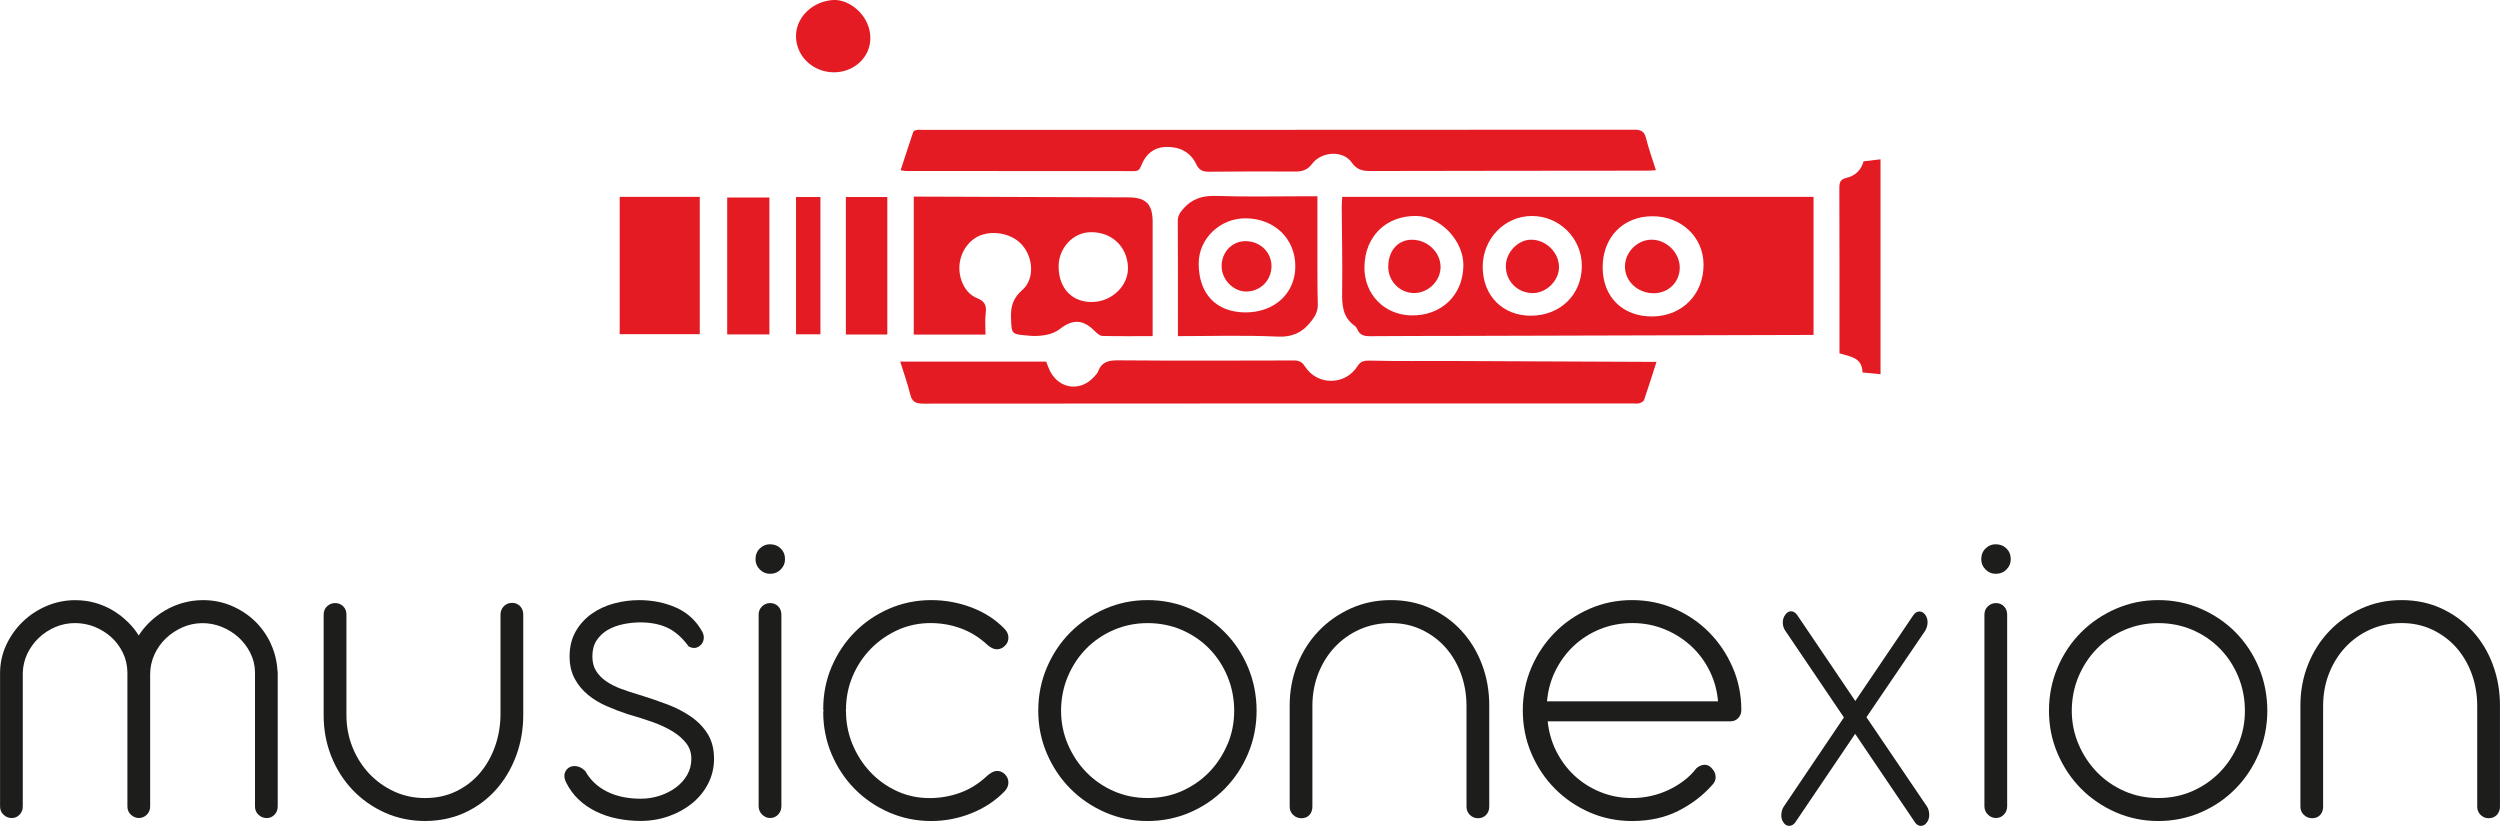
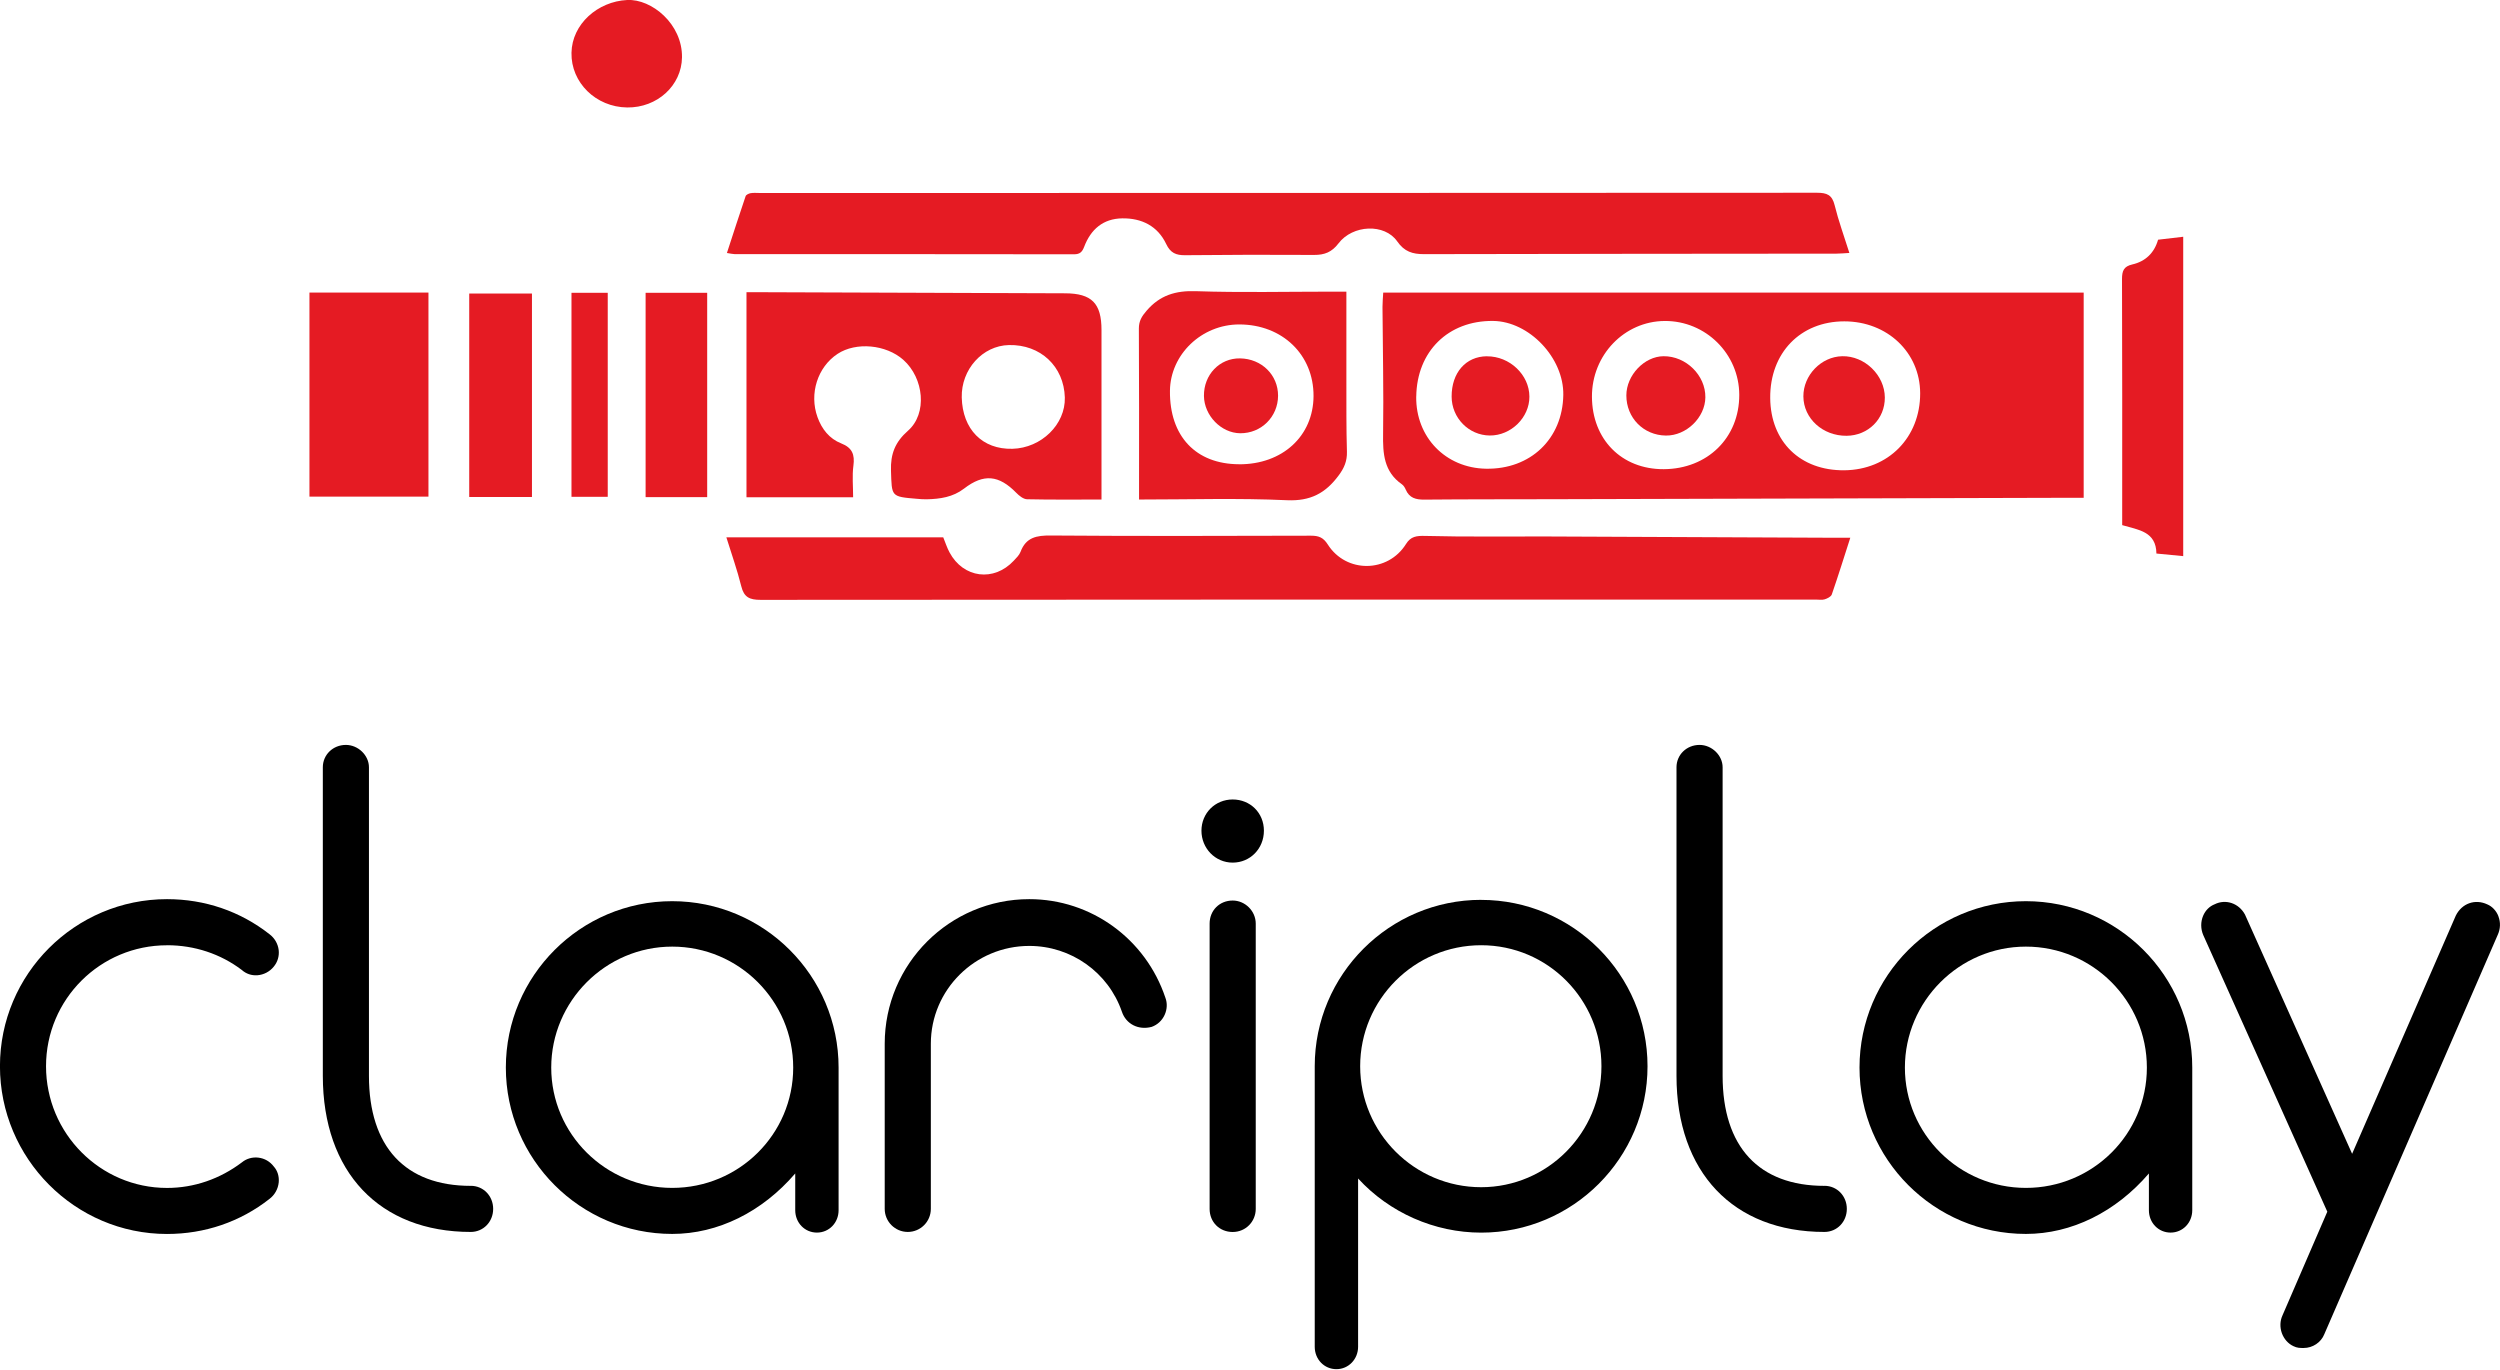
- <svg xmlns="http://www.w3.org/2000/svg" id="Layer_2" data-name="Layer 2" viewBox="0 0 805.49 266.09">
+ <svg xmlns="http://www.w3.org/2000/svg" id="Layer_2" data-name="Layer 2" viewBox="0 0 542.01 296.84">
  <defs>
    <style>
      .cls-1 {
-         fill: #1d1d1b;
-       }
- 
-       .cls-2 {
        fill: #e51b23;
      }
    </style>
  </defs>
  <g id="Capa_1" data-name="Capa 1">
    <g>
      <g>
-         <path class="cls-1" d="M87.23,207.31c-1.31-2.79-3.06-5.23-5.2-7.28-2.15-2.04-4.67-3.68-7.5-4.87-2.84-1.2-5.91-1.8-9.11-1.8-2.17,0-4.32.29-6.39.86-2.07.57-4.04,1.41-5.87,2.48-1.82,1.07-3.51,2.36-5.01,3.82-1.31,1.28-2.47,2.69-3.46,4.22-.95-1.52-2.08-2.94-3.37-4.21-1.48-1.47-3.12-2.75-4.9-3.82-1.77-1.07-3.71-1.9-5.76-2.48-2.05-.57-4.21-.86-6.43-.86-3.16,0-6.23.62-9.14,1.84-2.9,1.22-5.5,2.92-7.72,5.06-2.22,2.14-4.02,4.66-5.34,7.49-1.34,2.85-2.01,5.93-2.01,9.18v42.9c0,1.07.38,1.97,1.14,2.68.75.7,1.63,1.05,2.63,1.05s1.8-.36,2.5-1.07c.7-.71,1.05-1.6,1.05-2.67v-43.04c.05-2.12.53-4.18,1.44-6.12.92-1.94,2.17-3.67,3.71-5.14,1.55-1.47,3.35-2.65,5.35-3.5,3.9-1.67,8.57-1.71,12.64-.07,2,.81,3.8,1.93,5.35,3.32,1.54,1.39,2.8,3.07,3.74,4.99.93,1.91,1.43,4,1.48,6.21v43.35c0,1.07.38,1.97,1.14,2.68,1.5,1.4,3.65,1.4,5.09,0,.73-.71,1.1-1.61,1.1-2.67v-42.61c0-2.17.45-4.28,1.34-6.26.89-1.99,2.13-3.75,3.67-5.24,1.55-1.49,3.37-2.71,5.42-3.61,3.95-1.74,8.52-1.8,12.64-.14,2,.81,3.8,1.93,5.35,3.32,1.55,1.4,2.83,3.08,3.82,5,.98,1.91,1.5,4,1.54,6.2v43.35c0,1.07.38,1.97,1.14,2.68.75.7,1.63,1.05,2.63,1.05s1.8-.36,2.5-1.07c.7-.71,1.05-1.6,1.05-2.67v-43.05c0-.26-.02-.46-.08-.62-.16-3.1-.89-6.08-2.19-8.85Z" />
-         <path class="cls-1" d="M165.04,194.24c-1.11,0-2.03.37-2.73,1.11-.7.73-1.05,1.64-1.05,2.7v31.96c0,3.65-.59,7.16-1.75,10.45-1.16,3.28-2.82,6.19-4.93,8.66-2.1,2.46-4.68,4.43-7.66,5.86-2.97,1.43-6.33,2.15-9.97,2.15s-6.98-.73-10.05-2.16c-3.08-1.44-5.78-3.39-8.03-5.8-2.25-2.42-4.04-5.27-5.32-8.48-1.28-3.21-1.93-6.65-1.93-10.25v-32.4c0-1.12-.36-2.03-1.06-2.71-.7-.68-1.56-1.02-2.57-1.02s-1.87.34-2.6,1.02c-.73.68-1.11,1.6-1.11,2.72v32.47c0,4.65.83,9.09,2.47,13.19,1.64,4.11,3.95,7.74,6.87,10.81,2.92,3.07,6.41,5.53,10.38,7.31,3.98,1.78,8.33,2.69,12.94,2.69s8.98-.91,12.84-2.69c3.85-1.78,7.21-4.26,9.99-7.36,2.77-3.09,4.96-6.76,6.5-10.88,1.54-4.13,2.32-8.57,2.32-13.22v-32.33c0-1.11-.34-2.03-1.01-2.73-.68-.71-1.54-1.07-2.55-1.07Z" />
-         <path class="cls-1" d="M222.71,230.95c-2.23-1.56-4.85-2.92-7.79-4.03-2.9-1.1-5.99-2.15-9.21-3.13-1.97-.58-3.9-1.22-5.72-1.9-1.79-.67-3.4-1.49-4.76-2.44-1.34-.94-2.42-2.06-3.21-3.34-.77-1.26-1.16-2.81-1.16-4.62,0-2.05.46-3.78,1.37-5.16.92-1.4,2.13-2.53,3.58-3.37,1.47-.85,3.15-1.47,4.98-1.85,1.85-.38,3.7-.58,5.5-.58,3.36,0,6.3.58,8.74,1.72,2.43,1.13,4.72,3.13,6.79,5.94l.07.1.11.05c1.57.79,2.81.45,3.86-.61.46-.47.75-1.08.87-1.82.11-.74-.03-1.5-.42-2.3-1.94-3.56-4.77-6.19-8.42-7.82-3.62-1.61-7.64-2.43-11.96-2.43-2.75,0-5.48.36-8.14,1.08-2.67.72-5.08,1.85-7.18,3.34-2.11,1.5-3.84,3.41-5.13,5.67-1.3,2.27-1.96,4.97-1.96,8.04,0,2.77.56,5.2,1.66,7.22,1.09,2.01,2.55,3.76,4.34,5.22,1.77,1.44,3.81,2.67,6.05,3.63,2.21.96,4.46,1.81,6.7,2.55h.02c2.75.78,5.39,1.62,7.87,2.49,2.45.87,4.65,1.89,6.53,3.04,1.85,1.14,3.35,2.44,4.45,3.88,1.07,1.4,1.61,3.06,1.61,4.95s-.44,3.6-1.32,5.15c-.88,1.57-2.1,2.94-3.61,4.07-1.53,1.14-3.29,2.04-5.24,2.68-1.95.64-4.02.97-6.14.97-4.17,0-7.83-.77-10.88-2.3-3.02-1.51-5.37-3.72-6.96-6.56l-.08-.11c-1.02-1.02-2.16-1.54-3.41-1.54s-2.2.53-2.83,1.56c-.63,1.03-.58,2.28.12,3.71,1.04,2.1,2.4,3.95,4.03,5.5,1.63,1.55,3.52,2.85,5.62,3.87,2.09,1.02,4.38,1.79,6.81,2.28,2.43.49,4.94.75,7.49.75,3.24,0,6.33-.52,9.19-1.54,2.85-1.02,5.39-2.43,7.54-4.2,2.15-1.77,3.87-3.9,5.11-6.33,1.24-2.44,1.87-5.12,1.87-7.98,0-3.07-.67-5.72-2-7.9-1.32-2.16-3.13-4.05-5.38-5.62Z" />
-         <path class="cls-1" d="M248.14,194.31c-1,0-1.88.36-2.61,1.06-.73.71-1.1,1.61-1.1,2.67v61.71c0,1.07.38,1.98,1.13,2.71.75.73,1.61,1.1,2.57,1.1,1.01,0,1.88-.37,2.58-1.11.7-.73,1.05-1.64,1.05-2.7v-61.71c0-1.06-.34-1.95-1.01-2.66-.68-.71-1.56-1.07-2.62-1.07Z" />
-         <path class="cls-1" d="M248.07,175.36c-1.25,0-2.34.46-3.26,1.35-.92.9-1.39,2.07-1.39,3.48,0,1.26.46,2.37,1.38,3.29.92.93,2.02,1.4,3.27,1.4,1.39,0,2.57-.47,3.48-1.4.92-.92,1.38-2.03,1.38-3.29,0-1.41-.47-2.58-1.39-3.48-.92-.9-2.09-1.35-3.48-1.35Z" />
-         <path class="cls-1" d="M274.73,217.85c1.42-3.35,3.4-6.33,5.87-8.84,2.46-2.51,5.38-4.54,8.65-6.03,3.27-1.48,6.82-2.23,10.56-2.23,3.42,0,6.72.58,9.83,1.73,3.1,1.15,5.94,2.92,8.47,5.27.41.37.88.7,1.4.98,1.33.74,2.91.61,4.14-.54.84-.73,1.26-1.65,1.26-2.73s-.44-2.05-1.31-2.92c-2.9-2.98-6.48-5.28-10.63-6.84-4.14-1.56-8.49-2.35-12.95-2.35-4.75,0-9.3.93-13.52,2.76-4.21,1.83-7.94,4.36-11.07,7.53-3.14,3.17-5.64,6.91-7.46,11.14-1.81,4.23-2.73,8.83-2.73,13.68,0,.17.04.35.11.54l-.08.26-.03.16c0,4.8.92,9.39,2.73,13.64,1.81,4.25,4.32,8.01,7.46,11.18,3.14,3.17,6.86,5.7,11.07,7.53,4.22,1.83,8.76,2.76,13.52,2.76,4.46,0,8.82-.84,12.96-2.5,4.14-1.66,7.72-4.01,10.61-6.98.87-.88,1.31-1.86,1.31-2.92s-.4-1.98-1.18-2.72c-1.25-1.16-2.8-1.31-4.19-.51-.54.31-1.02.65-1.44,1.03-2.56,2.44-5.45,4.27-8.6,5.44-3.15,1.17-6.51,1.77-9.98,1.77-3.79,0-7.37-.77-10.63-2.3-3.28-1.53-6.15-3.61-8.54-6.17-2.4-2.56-4.31-5.56-5.69-8.92-1.38-3.35-2.07-6.9-2.07-10.54,0-.09-.02-.21-.08-.34.05-.14.08-.23.08-.32,0-3.73.72-7.33,2.14-10.68Z" />
-         <path class="cls-1" d="M394.66,203.75c-3.16-3.19-6.92-5.75-11.18-7.6-4.26-1.86-8.89-2.8-13.74-2.8s-9.4.94-13.66,2.8c-4.26,1.85-8.03,4.41-11.22,7.6-3.18,3.19-5.73,7-7.57,11.33-1.84,4.33-2.77,9-2.77,13.9s.93,9.48,2.77,13.79c1.84,4.3,4.38,8.11,7.56,11.32,3.18,3.21,6.96,5.78,11.22,7.64,4.26,1.86,8.86,2.8,13.66,2.8s9.47-.94,13.74-2.8c4.26-1.85,8.02-4.42,11.18-7.64,3.16-3.21,5.68-7.02,7.49-11.32,1.81-4.3,2.73-8.94,2.73-13.79s-.92-9.57-2.73-13.9c-1.81-4.33-4.33-8.14-7.49-11.33ZM395.48,239.8c-1.42,3.4-3.41,6.43-5.9,8.99-2.49,2.56-5.46,4.61-8.83,6.1-3.36,1.48-7.07,2.23-11,2.23s-7.57-.75-10.93-2.23c-3.37-1.48-6.34-3.53-8.83-6.1-2.49-2.56-4.49-5.59-5.94-8.99-1.45-3.4-2.18-7.04-2.18-10.82s.73-7.59,2.18-11.01c1.45-3.43,3.44-6.45,5.94-8.99,2.49-2.54,5.47-4.56,8.87-6.02,3.39-1.46,7.06-2.2,10.9-2.2s7.64.74,11.01,2.2c3.37,1.46,6.34,3.49,8.83,6.03,2.49,2.54,4.48,5.56,5.9,8.99,1.42,3.43,2.15,7.13,2.15,11.01s-.72,7.43-2.14,10.83Z" />
-         <path class="cls-1" d="M470.98,203.32c-2.8-3.05-6.17-5.5-10.02-7.28-3.86-1.79-8.18-2.69-12.84-2.69s-8.95.9-12.91,2.69c-3.95,1.78-7.43,4.23-10.34,7.27-2.92,3.04-5.23,6.67-6.87,10.78-1.64,4.11-2.47,8.54-2.47,13.19v32.62c0,1.07.38,1.97,1.14,2.68.75.7,1.63,1.05,2.63,1.05,1.12,0,2-.37,2.63-1.09.61-.7.92-1.59.92-2.64v-32.47c0-3.74.65-7.27,1.93-10.51,1.28-3.23,3.07-6.08,5.32-8.47,2.25-2.39,4.94-4.29,7.99-5.65,3.05-1.36,6.42-2.05,10.02-2.05s6.92.71,9.9,2.12c2.98,1.41,5.57,3.33,7.7,5.72,2.13,2.39,3.81,5.24,5,8.47,1.19,3.24,1.79,6.75,1.79,10.44v32.4c0,1.07.37,1.97,1.1,2.67.72.7,1.6,1.06,2.6,1.06,1.06,0,1.94-.36,2.62-1.07.67-.71,1.01-1.6,1.01-2.66v-32.62c0-4.64-.78-9.08-2.33-13.18-1.54-4.11-3.74-7.73-6.54-10.78Z" />
-         <path class="cls-1" d="M550.69,203.75c-3.16-3.19-6.91-5.75-11.14-7.6-4.24-1.86-8.85-2.8-13.7-2.8s-9.46.94-13.7,2.8c-4.24,1.85-8,4.42-11.18,7.64-3.18,3.21-5.73,7.01-7.56,11.29-1.84,4.28-2.77,8.93-2.77,13.83s.93,9.56,2.77,13.86c1.84,4.3,4.38,8.11,7.56,11.32,3.18,3.21,6.94,5.78,11.18,7.64,4.24,1.86,8.85,2.8,13.7,2.8,5.58,0,10.58-1.09,14.85-3.25,4.26-2.15,7.91-4.92,10.82-8.2.88-.84,1.3-1.77,1.25-2.78-.05-.97-.37-1.77-.9-2.36-.49-.66-1.03-1.11-1.63-1.35-.17-.05-.32-.1-.46-.13-.15-.03-.32-.05-.5-.05-.89,0-1.78.36-2.65,1.07l-.08.08c-1.13,1.48-2.49,2.82-4.02,3.98-1.54,1.17-3.24,2.19-5.04,3.03-1.8.84-3.71,1.48-5.68,1.91-1.97.43-3.98.65-5.97.65-3.61,0-7.04-.65-10.22-1.95-3.18-1.29-6.02-3.1-8.43-5.37-2.42-2.27-4.4-4.98-5.9-8.05-1.42-2.91-2.3-6.05-2.63-9.35h58.83c1.06,0,1.94-.36,2.59-1.08.64-.71.97-1.57.97-2.58,0-4.85-.94-9.47-2.81-13.75-1.86-4.27-4.4-8.06-7.56-11.25ZM498.44,225.97c.29-3.39,1.15-6.61,2.57-9.57,1.5-3.11,3.49-5.87,5.93-8.19,2.44-2.32,5.31-4.17,8.54-5.48,3.22-1.32,6.73-1.98,10.44-1.98s7.14.67,10.36,1.98c3.23,1.32,6.13,3.15,8.62,5.45,2.49,2.3,4.52,5.05,6.04,8.19,1.44,2.98,2.32,6.21,2.6,9.6h-55.1Z" />
-         <path class="cls-1" d="M643,175.36c-1.25,0-2.34.46-3.26,1.35-.92.9-1.39,2.07-1.39,3.48,0,1.26.46,2.37,1.38,3.29.92.93,2.02,1.4,3.27,1.4,1.39,0,2.57-.47,3.48-1.4.92-.92,1.38-2.03,1.38-3.29,0-1.41-.47-2.58-1.39-3.48-.92-.9-2.09-1.35-3.48-1.35Z" />
-         <path class="cls-1" d="M643.08,194.31c-1,0-1.88.36-2.61,1.06-.73.71-1.1,1.61-1.1,2.67v61.71c0,1.07.38,1.98,1.13,2.71.75.73,1.61,1.1,2.57,1.1,1.01,0,1.88-.37,2.58-1.11.7-.73,1.05-1.64,1.05-2.7v-61.71c0-1.06-.34-1.95-1.01-2.66-.68-.71-1.56-1.07-2.62-1.07Z" />
-         <path class="cls-1" d="M720.31,203.75c-3.16-3.19-6.92-5.75-11.18-7.6-4.26-1.86-8.89-2.8-13.74-2.8s-9.4.94-13.66,2.8c-4.26,1.85-8.03,4.41-11.22,7.6-3.18,3.19-5.73,7-7.57,11.33-1.84,4.33-2.77,9-2.77,13.9s.93,9.48,2.77,13.79c1.84,4.3,4.38,8.11,7.56,11.32,3.18,3.21,6.96,5.78,11.22,7.64,4.26,1.86,8.86,2.8,13.66,2.8s9.47-.94,13.74-2.8c4.26-1.85,8.02-4.42,11.18-7.64,3.16-3.21,5.68-7.02,7.49-11.32,1.81-4.3,2.73-8.94,2.73-13.79s-.92-9.57-2.73-13.9c-1.81-4.33-4.33-8.14-7.49-11.33ZM721.13,239.8c-1.42,3.4-3.41,6.43-5.9,8.99-2.49,2.56-5.46,4.61-8.83,6.1-3.36,1.48-7.07,2.23-11,2.23s-7.57-.75-10.93-2.23c-3.37-1.48-6.34-3.53-8.83-6.1-2.49-2.56-4.49-5.59-5.94-8.99-1.45-3.4-2.18-7.04-2.18-10.82s.73-7.59,2.18-11.01c1.45-3.43,3.44-6.45,5.94-8.99,2.49-2.54,5.47-4.56,8.87-6.02,3.39-1.46,7.06-2.2,10.9-2.2s7.64.74,11.01,2.2c3.37,1.46,6.34,3.49,8.83,6.03,2.49,2.54,4.48,5.56,5.9,8.99,1.42,3.43,2.15,7.13,2.15,11.01s-.72,7.43-2.14,10.83Z" />
-         <path class="cls-1" d="M803.17,214.1c-1.54-4.11-3.74-7.73-6.54-10.78-2.8-3.05-6.17-5.5-10.02-7.28-3.86-1.79-8.18-2.69-12.84-2.69s-8.95.9-12.91,2.69c-3.95,1.78-7.43,4.23-10.34,7.27-2.92,3.04-5.23,6.67-6.87,10.78-1.64,4.11-2.47,8.54-2.47,13.19v32.62c0,1.07.38,1.97,1.14,2.68.75.7,1.63,1.05,2.63,1.05,1.12,0,2-.37,2.63-1.09.61-.7.92-1.59.92-2.64v-32.47c0-3.74.65-7.27,1.93-10.51,1.28-3.23,3.07-6.08,5.32-8.47,2.25-2.39,4.94-4.29,7.99-5.65,3.05-1.36,6.42-2.05,10.02-2.05s6.92.71,9.9,2.12c2.98,1.41,5.57,3.33,7.7,5.72,2.13,2.39,3.81,5.24,5,8.47,1.19,3.24,1.79,6.75,1.79,10.44v32.4c0,1.07.37,1.97,1.1,2.67.72.7,1.6,1.06,2.6,1.06,1.06,0,1.94-.36,2.62-1.07.67-.71,1.01-1.6,1.01-2.66v-32.62c0-4.64-.78-9.08-2.33-13.18Z" />
+         <path class="cls-1" d="M451.75,63.44v44.48c-.96,0-1.8,0-2.65,0-37.44.1-74.87.21-112.31.31-9.32.03-18.64,0-27.96.09-1.86.02-3.28-.35-4.06-2.17-.18-.43-.46-.89-.83-1.15-3.91-2.73-4.15-6.66-4.08-10.97.14-9.16-.08-18.32-.13-27.48,0-1.01.1-2.03.16-3.12h151.85ZM416.3,85.25c-.03-8.85-7.14-15.58-16.45-15.58-9.52,0-16.14,6.85-16.06,16.63.08,9.47,6.52,15.75,16.06,15.66,9.55-.09,16.48-7.13,16.45-16.71ZM360.7,101.72c9.51-.05,16.4-6.83,16.38-16.12-.02-8.87-7.28-16.06-16.16-16.01-8.76.05-15.82,7.39-15.78,16.43.04,9.27,6.45,15.74,15.56,15.7ZM307.04,85.99c-.11,8.79,6.37,15.49,15.15,15.63,9.63.16,16.58-6.47,16.74-15.98.14-8.04-7.4-15.98-15.24-16.06-9.71-.09-16.52,6.61-16.64,16.4Z" />
+         <path class="cls-1" d="M401.15,116.59c-1.4,4.34-2.64,8.34-4.01,12.29-.17.49-.97.88-1.55,1.06-.58.18-1.26.05-1.9.05-76.26,0-152.53-.01-228.79.06-2.37,0-3.6-.54-4.19-2.95-.87-3.52-2.1-6.95-3.23-10.6h47.02c.45,1.1.81,2.24,1.36,3.26,2.99,5.6,9.64,6.44,13.95,1.78.54-.58,1.17-1.18,1.44-1.89,1.18-3.15,3.47-3.58,6.57-3.55,18.81.15,37.61.09,56.42.04,1.68,0,2.67.4,3.63,1.91,3.99,6.27,13.04,6.17,16.96-.11,1.03-1.65,2.27-1.8,4.17-1.75,8.74.23,17.49.09,26.24.12,21.04.08,42.07.19,63.11.28.77,0,1.55,0,2.81,0Z" />
+         <path class="cls-1" d="M157.6,54.84c1.38-4.22,2.68-8.27,4.05-12.3.11-.32.69-.59,1.09-.66.62-.11,1.27-.04,1.91-.04,76.43,0,152.85,0,229.28-.05,2.17,0,3.28.47,3.83,2.71.83,3.38,2.04,6.67,3.19,10.34-1.14.06-1.97.15-2.8.15-29.81.03-59.61.04-89.42.11-2.46,0-4.25-.52-5.81-2.77-2.73-3.92-9.64-3.63-12.74.45-1.44,1.89-3.02,2.5-5.27,2.49-9.32-.06-18.65-.04-27.97.06-1.97.02-3.19-.49-4.1-2.42-1.86-3.92-5.32-5.63-9.54-5.57-4.13.06-6.81,2.38-8.24,6.15-.42,1.1-.9,1.64-2.19,1.64-24.55-.04-49.09-.03-73.64-.04-.38,0-.76-.11-1.64-.24Z" />
+         <path class="cls-1" d="M184.96,107.81h-23.12v-44.46c.95,0,1.8,0,2.65,0,22.14.08,44.29.15,66.43.24,5.78.02,7.89,2.17,7.89,7.96,0,11.39,0,22.78,0,34.17v2.58c-5.52,0-10.83.06-16.14-.06-.8-.02-1.72-.76-2.34-1.4-3.78-3.86-7.06-4.19-11.32-.91-2.42,1.86-5.2,2.25-8.1,2.32-.71.02-1.43-.05-2.15-.11-5.65-.47-5.4-.48-5.59-6.07-.12-3.67.9-6.24,3.7-8.7,4.2-3.69,3.47-11.36-1.03-15.36-3.76-3.33-10.25-3.92-14.25-1.29-4.34,2.86-6.19,8.64-4.35,13.73.93,2.58,2.57,4.67,5.14,5.68,2.39.94,2.97,2.42,2.64,4.85-.29,2.18-.06,4.42-.06,6.84ZM208.51,86.15c.16,6.93,4.48,11.32,10.99,11.15,6.27-.16,11.52-5.3,11.36-11.12-.19-6.75-5.29-11.53-12.13-11.37-5.72.13-10.35,5.28-10.22,11.34Z" />
+         <path class="cls-1" d="M291.9,63.25c0,6.69-.01,13.05,0,19.4.01,5.09-.03,10.19.12,15.28.06,2.04-.6,3.55-1.81,5.17-2.84,3.83-6.11,5.58-11.19,5.35-10.56-.49-21.15-.15-32.07-.15v-2.64c0-11.46.03-22.92-.04-34.39-.01-1.66.62-2.69,1.68-3.91,2.88-3.35,6.28-4.38,10.69-4.23,9.78.33,19.58.1,29.37.1.86,0,1.73,0,3.25,0ZM268.63,100.66c9.4.04,16.11-6.11,16.15-14.79.04-8.95-6.75-15.51-16.08-15.53-8.17-.01-14.97,6.49-15.05,14.4-.1,9.83,5.6,15.88,14.98,15.91Z" />
+         <path class="cls-1" d="M473.33,120.57c-1.92-.18-3.8-.36-5.81-.56-.07-4.78-3.84-5.11-7.42-6.16v-2.2c0-17.05.03-34.1-.04-51.14,0-1.78.37-2.75,2.24-3.18,2.84-.65,4.76-2.49,5.58-5.36,1.81-.21,3.53-.41,5.45-.64v69.23Z" />
+         <path class="cls-1" d="M101.73,63.64h13.6v44.11h-13.6v-44.11Z" />
+         <path class="cls-1" d="M153.32,107.78h-13.35v-44.3h13.35v44.3Z" />
+         <path class="cls-1" d="M67.09,63.43h25.8v44.24h-25.8v-44.24Z" />
+         <path class="cls-1" d="M135.98,23.3c-6.79-.08-12.21-5.4-12.08-11.86.12-6.23,5.68-11.12,12.07-11.44,5.32-.27,11.98,5.21,11.89,12.42-.08,6.15-5.4,10.96-11.88,10.88Z" />
+         <path class="cls-1" d="M123.9,63.48h7.86v44.23h-7.86v-44.23Z" />
+         <path class="cls-1" d="M408.64,86.19c.02,4.64-3.6,8.25-8.3,8.29-5.17.04-9.33-3.76-9.36-8.53-.03-4.59,3.85-8.62,8.41-8.72,4.87-.11,9.23,4.11,9.25,8.96Z" />
+         <path class="cls-1" d="M352.6,85.72c.01-4.37,3.89-8.46,8.07-8.49,4.87-.04,9.12,4.15,9.06,8.92-.05,4.38-4.14,8.34-8.56,8.28-4.86-.06-8.58-3.85-8.57-8.72Z" />
+         <path class="cls-1" d="M322.37,77.25c4.94-.03,9.2,4.01,9.21,8.75.02,4.52-4,8.46-8.59,8.42-4.56-.04-8.26-3.81-8.27-8.43-.02-5.19,3.07-8.72,7.65-8.75Z" />
+         <path class="cls-1" d="M277.09,85.8c-.02,4.57-3.65,8.17-8.21,8.13-4.12-.04-7.81-3.83-7.86-8.09-.05-4.61,3.4-8.21,7.83-8.14,4.67.07,8.25,3.59,8.24,8.1Z" />
      </g>
      <g>
-         <path class="cls-2" d="M584.32,63.44v44.48c-.96,0-1.8,0-2.65,0-37.44.1-74.87.21-112.31.31-9.32.03-18.64,0-27.96.09-1.86.02-3.28-.35-4.06-2.17-.18-.43-.46-.89-.83-1.15-3.91-2.73-4.15-6.66-4.08-10.97.14-9.16-.08-18.32-.13-27.48,0-1.01.1-2.03.16-3.12h151.85ZM548.88,85.25c-.03-8.85-7.14-15.58-16.45-15.58-9.52,0-16.14,6.85-16.06,16.63.08,9.47,6.52,15.75,16.06,15.66,9.55-.09,16.48-7.13,16.45-16.71ZM493.28,101.72c9.51-.05,16.4-6.83,16.38-16.12-.02-8.87-7.28-16.06-16.16-16.01-8.76.05-15.82,7.39-15.78,16.43.04,9.27,6.45,15.74,15.56,15.7ZM439.61,85.99c-.11,8.79,6.37,15.49,15.15,15.63,9.63.16,16.58-6.47,16.74-15.98.14-8.04-7.4-15.98-15.24-16.06-9.71-.09-16.52,6.61-16.64,16.4Z" />
-         <path class="cls-2" d="M533.72,116.59c-1.4,4.34-2.64,8.34-4.01,12.29-.17.49-.97.88-1.55,1.06-.58.18-1.26.05-1.9.05-76.26,0-152.53-.01-228.79.06-2.37,0-3.6-.54-4.19-2.95-.87-3.52-2.1-6.95-3.23-10.6h47.02c.45,1.1.81,2.24,1.36,3.26,2.99,5.6,9.64,6.44,13.95,1.78.54-.58,1.17-1.18,1.44-1.89,1.18-3.15,3.47-3.58,6.57-3.55,18.81.15,37.61.09,56.42.04,1.68,0,2.67.4,3.63,1.91,3.99,6.27,13.04,6.17,16.96-.11,1.03-1.65,2.27-1.8,4.17-1.75,8.74.23,17.49.09,26.24.12,21.04.08,42.07.19,63.11.28.77,0,1.55,0,2.81,0Z" />
-         <path class="cls-2" d="M290.18,54.84c1.38-4.22,2.68-8.27,4.05-12.3.11-.32.69-.59,1.09-.66.62-.11,1.27-.04,1.91-.04,76.43,0,152.85,0,229.28-.05,2.17,0,3.28.47,3.83,2.71.83,3.38,2.04,6.67,3.19,10.34-1.14.06-1.97.15-2.8.15-29.81.03-59.61.04-89.42.11-2.46,0-4.25-.52-5.81-2.77-2.73-3.92-9.64-3.63-12.74.45-1.44,1.89-3.02,2.5-5.27,2.49-9.32-.06-18.65-.04-27.97.06-1.97.02-3.19-.49-4.1-2.42-1.86-3.92-5.32-5.63-9.54-5.57-4.13.06-6.81,2.38-8.24,6.15-.42,1.1-.9,1.64-2.19,1.64-24.55-.04-49.09-.03-73.64-.04-.38,0-.76-.11-1.64-.24Z" />
-         <path class="cls-2" d="M317.53,107.81h-23.12v-44.46c.95,0,1.8,0,2.65,0,22.14.08,44.29.15,66.43.24,5.78.02,7.89,2.17,7.89,7.96,0,11.39,0,22.78,0,34.17v2.58c-5.52,0-10.83.06-16.14-.06-.8-.02-1.72-.76-2.34-1.4-3.78-3.86-7.06-4.19-11.32-.91-2.42,1.86-5.2,2.25-8.1,2.32-.71.02-1.43-.05-2.15-.11-5.65-.47-5.4-.48-5.59-6.07-.12-3.67.9-6.24,3.7-8.7,4.2-3.69,3.47-11.36-1.03-15.36-3.76-3.33-10.25-3.92-14.25-1.29-4.34,2.86-6.19,8.64-4.35,13.73.93,2.58,2.57,4.67,5.14,5.68,2.39.94,2.97,2.42,2.64,4.85-.29,2.18-.06,4.42-.06,6.84ZM341.08,86.15c.16,6.93,4.48,11.32,10.99,11.15,6.27-.16,11.52-5.3,11.36-11.12-.19-6.75-5.29-11.53-12.13-11.37-5.72.13-10.35,5.28-10.22,11.34Z" />
-         <path class="cls-2" d="M424.47,63.25c0,6.69-.01,13.05,0,19.4.01,5.09-.03,10.19.12,15.28.06,2.04-.6,3.55-1.81,5.17-2.84,3.83-6.11,5.58-11.19,5.35-10.56-.49-21.15-.15-32.07-.15v-2.64c0-11.46.03-22.92-.04-34.39-.01-1.66.62-2.69,1.68-3.91,2.88-3.35,6.28-4.38,10.69-4.23,9.78.33,19.58.1,29.37.1.86,0,1.73,0,3.25,0ZM401.2,100.66c9.4.04,16.11-6.11,16.15-14.79.04-8.95-6.75-15.51-16.08-15.53-8.17-.01-14.97,6.49-15.05,14.4-.1,9.83,5.6,15.88,14.98,15.91Z" />
-         <path class="cls-2" d="M605.9,120.57c-1.92-.18-3.8-.36-5.81-.56-.07-4.78-3.84-5.11-7.42-6.16v-2.2c0-17.05.03-34.1-.04-51.14,0-1.78.37-2.75,2.24-3.18,2.84-.65,4.76-2.49,5.58-5.36,1.81-.21,3.53-.41,5.45-.64v69.23Z" />
-         <path class="cls-2" d="M234.3,63.64h13.6v44.11h-13.6v-44.11Z" />
-         <path class="cls-2" d="M285.89,107.78h-13.35v-44.3h13.35v44.3Z" />
-         <path class="cls-2" d="M199.66,63.43h25.8v44.24h-25.8v-44.24Z" />
-         <path class="cls-2" d="M268.55,23.3c-6.79-.08-12.21-5.4-12.08-11.86.12-6.23,5.68-11.12,12.07-11.44,5.32-.27,11.98,5.21,11.89,12.42-.08,6.15-5.4,10.96-11.88,10.88Z" />
-         <path class="cls-2" d="M256.48,63.48h7.86v44.23h-7.86v-44.23Z" />
-         <path class="cls-2" d="M541.21,86.19c.02,4.64-3.6,8.25-8.3,8.29-5.17.04-9.33-3.76-9.36-8.53-.03-4.59,3.85-8.62,8.41-8.72,4.87-.11,9.23,4.11,9.25,8.96Z" />
-         <path class="cls-2" d="M485.17,85.72c.01-4.37,3.89-8.46,8.07-8.49,4.87-.04,9.12,4.15,9.06,8.92-.05,4.38-4.14,8.34-8.56,8.28-4.86-.06-8.58-3.85-8.57-8.72Z" />
-         <path class="cls-2" d="M454.94,77.25c4.94-.03,9.2,4.01,9.21,8.75.02,4.52-4,8.46-8.59,8.42-4.56-.04-8.26-3.81-8.27-8.43-.02-5.19,3.07-8.72,7.65-8.75Z" />
-         <path class="cls-2" d="M409.67,85.8c-.02,4.57-3.65,8.17-8.21,8.13-4.12-.04-7.81-3.83-7.86-8.09-.05-4.61,3.4-8.21,7.83-8.14,4.67.07,8.25,3.59,8.24,8.1Z" />
-       </g>
-       <g>
-         <path class="cls-1" d="M597.76,226.76l19.07-28.21c.46-.68.99-1.03,1.59-1.03s1.11.32,1.54.95c.46.68.65,1.47.57,2.34-.08.88-.34,1.64-.77,2.27l-19.02,27.99,19.66,29.01c.4.59.62,1.33.67,2.23.05.9-.16,1.67-.62,2.31-.43.63-.94.95-1.54.95s-1.09-.29-1.49-.88l-19.71-29.16-19.62,29.01c-.46.68-1.01,1.03-1.64,1.03-.56,0-1.04-.29-1.44-.88-.46-.63-.66-1.4-.6-2.31.07-.9.3-1.65.69-2.23l19.57-29.01-19.12-28.28c-.43-.63-.65-1.38-.67-2.23-.02-.85.21-1.6.67-2.23.43-.63.93-.95,1.49-.95.6,0,1.12.34,1.59,1.03l19.12,28.28Z" />
-         <path class="cls-1" d="M618.92,266.09c-.53,0-1.29-.19-1.9-1.1l-19.3-28.55-19.2,28.4c-.56.83-1.25,1.25-2.05,1.25-.74,0-1.36-.37-1.85-1.1-.52-.72-.76-1.6-.68-2.63.07-.98.33-1.82.78-2.48l19.38-28.73-18.93-28c-.48-.71-.74-1.55-.76-2.5-.02-.96.24-1.82.77-2.54.52-.76,1.16-1.16,1.89-1.16s1.44.42,2,1.24l18.7,27.67,18.66-27.59c.56-.83,1.23-1.25,2-1.25s1.43.39,1.95,1.17c.53.78.75,1.68.66,2.67-.09.96-.38,1.8-.85,2.51l-18.83,27.71,19.47,28.73c.45.66.7,1.5.75,2.49.06,1.02-.18,1.9-.71,2.63-.52.76-1.17,1.16-1.94,1.16ZM597.71,234.66l20.13,29.77c.61.89,1.53.92,2.2-.07.41-.56.58-1.21.54-2-.04-.81-.24-1.47-.58-1.98l-19.86-29.29,19.21-28.27c.38-.56.61-1.25.68-2.04.07-.77-.09-1.43-.49-2.02-.67-.98-1.57-1.01-2.3.07l-19.48,28.82-19.53-28.89c-.71-1.04-1.56-1.1-2.25-.07-.41.56-.6,1.2-.58,1.94.01.77.21,1.41.58,1.96l19.31,28.56-19.76,29.29c-.35.51-.55,1.18-.61,1.99-.06.79.1,1.44.5,1.98.68,1,1.58.87,2.26-.13l20.03-29.62Z" />
+         <path d="M36.22,204.93c5.96,0,11.59,1.87,16.2,5.36.92.83,2.11,1.24,3.38,1.15,1.37-.1,2.66-.77,3.53-1.84.86-1.03,1.24-2.31,1.09-3.63-.16-1.35-.89-2.6-1.98-3.42-6.34-4.98-14.02-7.61-22.23-7.61-19.97,0-36.22,16.25-36.22,36.22s16.25,36.37,36.22,36.37c8.2,0,15.89-2.63,22.21-7.6,1.14-.86,1.87-2.17,2.01-3.59.12-1.32-.28-2.56-1.07-3.43-.81-1.08-2-1.77-3.34-1.93-1.29-.16-2.59.22-3.54,1-4.81,3.64-10.43,5.57-16.27,5.57-14.46,0-26.23-11.83-26.23-26.38s11.77-26.23,26.23-26.23Z" />
+         <path d="M102.08,257.1c-14.24,0-22.09-8.47-22.09-23.86v-66.89c0-2.58-2.33-4.85-5-4.85-2.8,0-5,2.13-5,4.85v66.89c0,20.88,12.29,33.85,32.08,33.85,2.72,0,4.85-2.19,4.85-5s-2.13-5-4.85-5Z" />
+         <path d="M145.74,195.38c-19.89,0-36.07,16.18-36.07,36.07s16.18,36.07,36.07,36.07c9.89,0,19.48-4.74,26.67-13.11v7.97c0,2.72,2.06,4.85,4.7,4.85s4.7-2.13,4.7-4.85v-30.93c0-19.89-16.18-36.07-36.08-36.07ZM145.74,257.54c-14.46,0-26.23-11.7-26.23-26.08s11.77-26.23,26.23-26.23,26.23,11.77,26.23,26.23-11.77,26.08-26.23,26.08Z" />
+         <path d="M223.15,194.94c-17.28,0-31.34,14.06-31.34,31.34v35.81c0,2.75,2.24,5,5,5s5-2.24,5-5v-35.81c0-11.69,9.58-21.2,21.35-21.2,9.07,0,17.13,5.74,20.07,14.26.89,2.67,3.58,4.06,6.46,3.29,1.25-.45,2.25-1.37,2.81-2.6.55-1.2.6-2.56.17-3.69-4.27-12.8-16.13-21.4-29.51-21.4Z" />
+         <path d="M267.25,195.24c-2.85,0-5,2.15-5,5v61.86c0,2.85,2.15,5,5,5s5-2.29,5-5v-61.86c0-2.71-2.29-5-5-5Z" />
+         <path d="M267.25,173.33c-3.8,0-6.77,2.97-6.77,6.77s2.97,6.92,6.77,6.92,6.77-3.04,6.77-6.92-2.97-6.77-6.77-6.77Z" />
+         <path d="M321.12,195.09c-19.89,0-36.08,16.18-36.08,36.07v60.83c0,2.72,2.06,4.85,4.7,4.85s4.7-2.17,4.7-4.85v-36.49c6.78,7.4,16.56,11.74,26.68,11.74,19.89,0,36.07-16.18,36.07-36.07s-16.18-36.07-36.07-36.07ZM321.12,257.39c-14.46,0-26.23-11.77-26.23-26.23s11.77-26.23,26.23-26.23,26.08,11.77,26.08,26.23-11.7,26.23-26.08,26.23Z" />
+         <path d="M395.56,257.1c-14.24,0-22.09-8.47-22.09-23.86v-66.89c0-2.58-2.33-4.85-5-4.85-2.8,0-5,2.13-5,4.85v66.89c0,20.88,12.29,33.85,32.08,33.85,2.72,0,4.85-2.19,4.85-5s-2.13-5-4.85-5Z" />
+         <path d="M439.22,195.38c-19.89,0-36.07,16.18-36.07,36.07s16.18,36.07,36.07,36.07c9.89,0,19.48-4.74,26.67-13.11v7.97c0,2.72,2.06,4.85,4.7,4.85s4.7-2.13,4.7-4.85v-30.93c0-19.89-16.18-36.07-36.08-36.07ZM439.22,257.54c-14.46,0-26.23-11.7-26.23-26.08s11.77-26.23,26.23-26.23,26.23,11.77,26.23,26.23-11.77,26.08-26.23,26.08Z" />
+         <path d="M541.67,198.65c-.46-1.19-1.36-2.14-2.42-2.58-2.63-1.23-5.49-.23-6.82,2.43l-22.48,51.65-23.23-51.87c-1.34-2.48-4.2-3.42-6.57-2.23-1.11.43-2,1.31-2.5,2.49-.56,1.32-.55,2.84.02,4.18l26.9,59.98-9.73,22.51c-.53,1.16-.58,2.54-.13,3.81.46,1.27,1.38,2.31,2.51,2.83.8.4,1.43.4,2.22.4,1.96,0,3.76-1.2,4.47-2.97l37.59-86.56c.61-1.31.67-2.76.16-4.06Z" />
      </g>
    </g>
  </g>
</svg>
